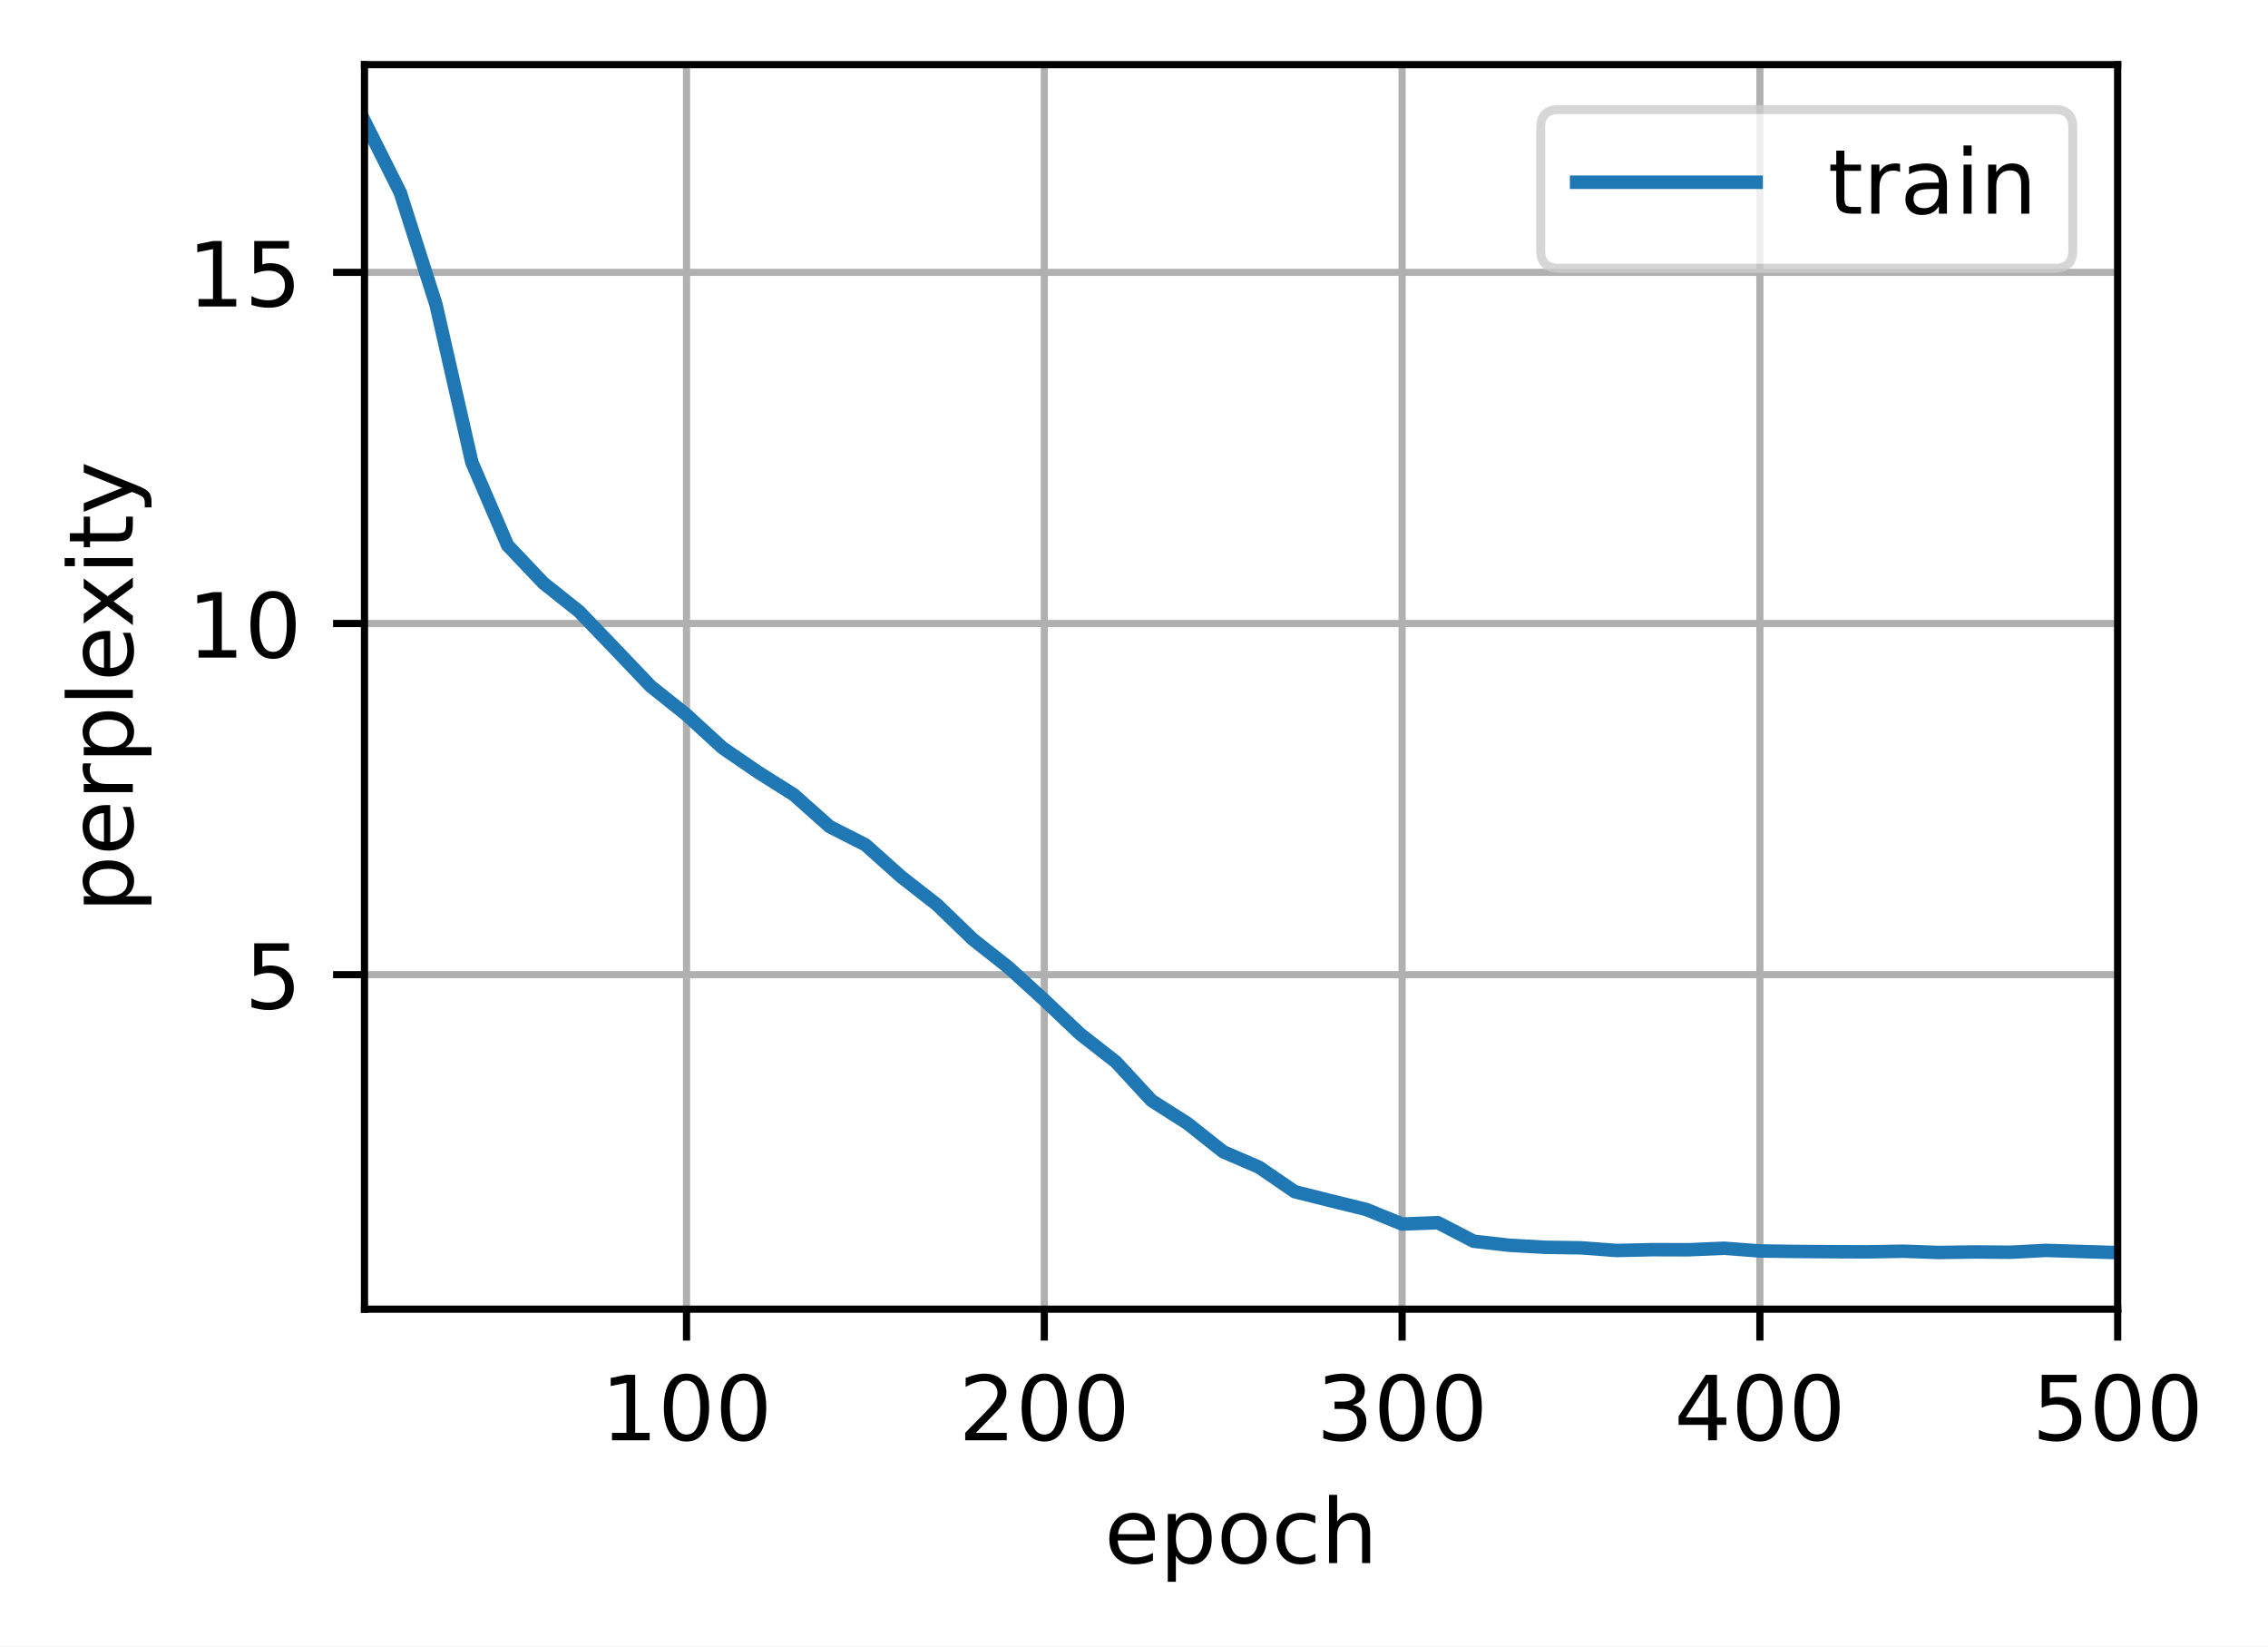
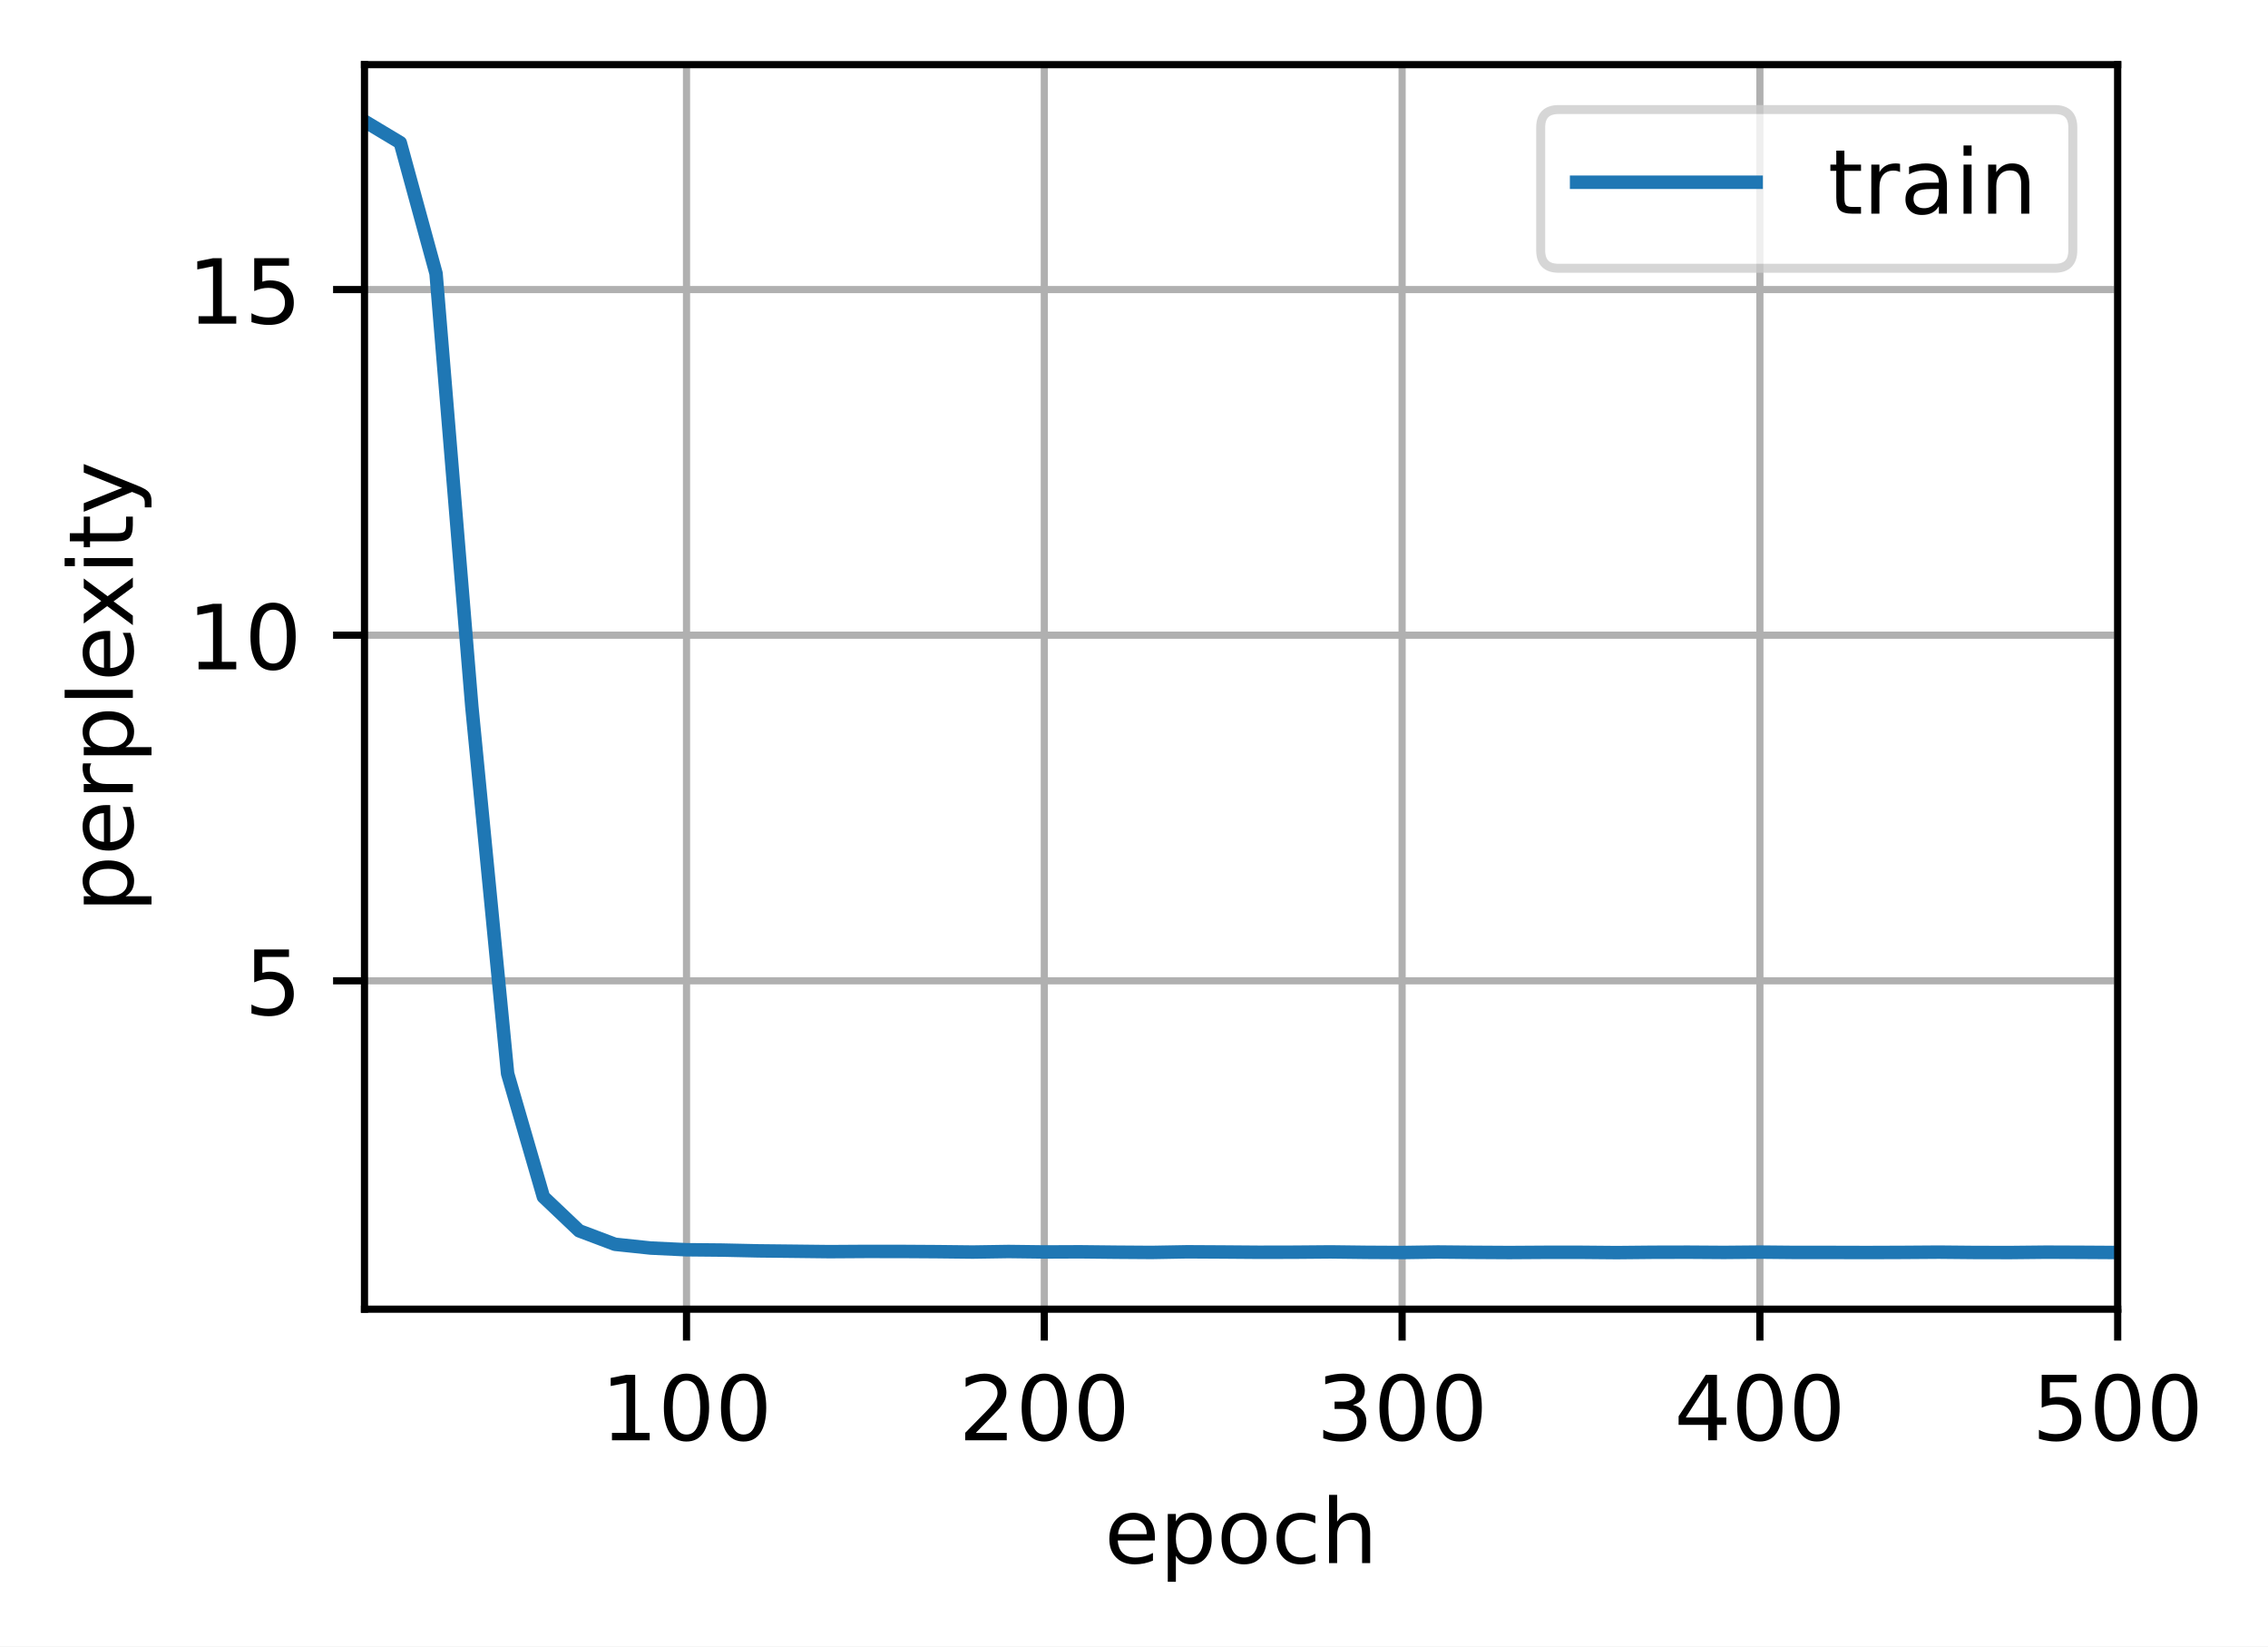
<svg xmlns="http://www.w3.org/2000/svg" xmlns:xlink="http://www.w3.org/1999/xlink" width="252.647pt" height="183.356pt" viewBox="0 0 252.647 183.356" version="1.1">
  <defs>
    <style type="text/css">*{stroke-linejoin: round; stroke-linecap: butt}</style>
  </defs>
  <g id="figure_1">
    <g id="patch_1">
      <path d="M 0 183.356  L 252.647 183.356  L 252.647 0  L 0 0  z " style="fill: #ffffff" />
    </g>
    <g id="axes_1">
      <g id="patch_2">
        <path d="M 40.603 145.8  L 235.903 145.8  L 235.903 7.2  L 40.603 7.2  z " style="fill: #ffffff" />
      </g>
      <g id="matplotlib.axis_1">
        <g id="xtick_1">
          <g id="line2d_1">
-             <path d="M 76.475 145.8  L 76.475 7.2  " clip-path="url(#padd081d8ed)" style="fill: none; stroke: #b0b0b0; stroke-width: 0.8; stroke-linecap: square" />
+             <path d="M 76.475 145.8  L 76.475 7.2  " clip-path="url(#p62bba90ca9)" style="fill: none; stroke: #b0b0b0; stroke-width: 0.8; stroke-linecap: square" />
          </g>
          <g id="line2d_2">
            <defs>
-               <path id="m040ec82cda" d="M 0 0  L 0 3.5  " style="stroke: #000000; stroke-width: 0.8" />
-             </defs>
-             <g>
-               <use xlink:href="#m040ec82cda" x="76.475" y="145.8" style="stroke: #000000; stroke-width: 0.8" />
+               <path id="med0c942145" d="M 0 0  L 0 3.5  " style="stroke: #000000; stroke-width: 0.8" />
+             </defs>
+             <g>
+               <use xlink:href="#med0c942145" x="76.475" y="145.8" style="stroke: #000000; stroke-width: 0.8" />
            </g>
          </g>
          <g id="text_1">
            <g transform="translate(66.9308 160.3984) scale(0.1 -0.1)">
              <defs>
                <path id="DejaVuSans-31" d="M 794 531  L 1825 531  L 1825 4091  L 703 3866  L 703 4441  L 1819 4666  L 2450 4666  L 2450 531  L 3481 531  L 3481 0  L 794 0  L 794 531  z " transform="scale(0.015625)" />
                <path id="DejaVuSans-30" d="M 2034 4250  Q 1547 4250 1301 3770  Q 1056 3291 1056 2328  Q 1056 1369 1301 889  Q 1547 409 2034 409  Q 2525 409 2770 889  Q 3016 1369 3016 2328  Q 3016 3291 2770 3770  Q 2525 4250 2034 4250  z M 2034 4750  Q 2819 4750 3233 4129  Q 3647 3509 3647 2328  Q 3647 1150 3233 529  Q 2819 -91 2034 -91  Q 1250 -91 836 529  Q 422 1150 422 2328  Q 422 3509 836 4129  Q 1250 4750 2034 4750  z " transform="scale(0.015625)" />
              </defs>
              <use xlink:href="#DejaVuSans-31" />
              <use xlink:href="#DejaVuSans-30" x="63.623" />
              <use xlink:href="#DejaVuSans-30" x="127.246" />
            </g>
          </g>
        </g>
        <g id="xtick_2">
          <g id="line2d_3">
-             <path d="M 116.332 145.8  L 116.332 7.2  " clip-path="url(#padd081d8ed)" style="fill: none; stroke: #b0b0b0; stroke-width: 0.8; stroke-linecap: square" />
+             <path d="M 116.332 145.8  L 116.332 7.2  " clip-path="url(#p62bba90ca9)" style="fill: none; stroke: #b0b0b0; stroke-width: 0.8; stroke-linecap: square" />
          </g>
          <g id="line2d_4">
            <g>
-               <use xlink:href="#m040ec82cda" x="116.332" y="145.8" style="stroke: #000000; stroke-width: 0.8" />
+               <use xlink:href="#med0c942145" x="116.332" y="145.8" style="stroke: #000000; stroke-width: 0.8" />
            </g>
          </g>
          <g id="text_2">
            <g transform="translate(106.7879 160.3984) scale(0.1 -0.1)">
              <defs>
                <path id="DejaVuSans-32" d="M 1228 531  L 3431 531  L 3431 0  L 469 0  L 469 531  Q 828 903 1448 1529  Q 2069 2156 2228 2338  Q 2531 2678 2651 2914  Q 2772 3150 2772 3378  Q 2772 3750 2511 3984  Q 2250 4219 1831 4219  Q 1534 4219 1204 4116  Q 875 4013 500 3803  L 500 4441  Q 881 4594 1212 4672  Q 1544 4750 1819 4750  Q 2544 4750 2975 4387  Q 3406 4025 3406 3419  Q 3406 3131 3298 2873  Q 3191 2616 2906 2266  Q 2828 2175 2409 1742  Q 1991 1309 1228 531  z " transform="scale(0.015625)" />
              </defs>
              <use xlink:href="#DejaVuSans-32" />
              <use xlink:href="#DejaVuSans-30" x="63.623" />
              <use xlink:href="#DejaVuSans-30" x="127.246" />
            </g>
          </g>
        </g>
        <g id="xtick_3">
          <g id="line2d_5">
-             <path d="M 156.189 145.8  L 156.189 7.2  " clip-path="url(#padd081d8ed)" style="fill: none; stroke: #b0b0b0; stroke-width: 0.8; stroke-linecap: square" />
+             <path d="M 156.189 145.8  L 156.189 7.2  " clip-path="url(#p62bba90ca9)" style="fill: none; stroke: #b0b0b0; stroke-width: 0.8; stroke-linecap: square" />
          </g>
          <g id="line2d_6">
            <g>
-               <use xlink:href="#m040ec82cda" x="156.189" y="145.8" style="stroke: #000000; stroke-width: 0.8" />
+               <use xlink:href="#med0c942145" x="156.189" y="145.8" style="stroke: #000000; stroke-width: 0.8" />
            </g>
          </g>
          <g id="text_3">
            <g transform="translate(146.6451 160.3984) scale(0.1 -0.1)">
              <defs>
                <path id="DejaVuSans-33" d="M 2597 2516  Q 3050 2419 3304 2112  Q 3559 1806 3559 1356  Q 3559 666 3084 287  Q 2609 -91 1734 -91  Q 1441 -91 1130 -33  Q 819 25 488 141  L 488 750  Q 750 597 1062 519  Q 1375 441 1716 441  Q 2309 441 2620 675  Q 2931 909 2931 1356  Q 2931 1769 2642 2001  Q 2353 2234 1838 2234  L 1294 2234  L 1294 2753  L 1863 2753  Q 2328 2753 2575 2939  Q 2822 3125 2822 3475  Q 2822 3834 2567 4026  Q 2313 4219 1838 4219  Q 1578 4219 1281 4162  Q 984 4106 628 3988  L 628 4550  Q 988 4650 1302 4700  Q 1616 4750 1894 4750  Q 2613 4750 3031 4423  Q 3450 4097 3450 3541  Q 3450 3153 3228 2886  Q 3006 2619 2597 2516  z " transform="scale(0.015625)" />
              </defs>
              <use xlink:href="#DejaVuSans-33" />
              <use xlink:href="#DejaVuSans-30" x="63.623" />
              <use xlink:href="#DejaVuSans-30" x="127.246" />
            </g>
          </g>
        </g>
        <g id="xtick_4">
          <g id="line2d_7">
-             <path d="M 196.046 145.8  L 196.046 7.2  " clip-path="url(#padd081d8ed)" style="fill: none; stroke: #b0b0b0; stroke-width: 0.8; stroke-linecap: square" />
+             <path d="M 196.046 145.8  L 196.046 7.2  " clip-path="url(#p62bba90ca9)" style="fill: none; stroke: #b0b0b0; stroke-width: 0.8; stroke-linecap: square" />
          </g>
          <g id="line2d_8">
            <g>
-               <use xlink:href="#m040ec82cda" x="196.046" y="145.8" style="stroke: #000000; stroke-width: 0.8" />
+               <use xlink:href="#med0c942145" x="196.046" y="145.8" style="stroke: #000000; stroke-width: 0.8" />
            </g>
          </g>
          <g id="text_4">
            <g transform="translate(186.5022 160.3984) scale(0.1 -0.1)">
              <defs>
                <path id="DejaVuSans-34" d="M 2419 4116  L 825 1625  L 2419 1625  L 2419 4116  z M 2253 4666  L 3047 4666  L 3047 1625  L 3713 1625  L 3713 1100  L 3047 1100  L 3047 0  L 2419 0  L 2419 1100  L 313 1100  L 313 1709  L 2253 4666  z " transform="scale(0.015625)" />
              </defs>
              <use xlink:href="#DejaVuSans-34" />
              <use xlink:href="#DejaVuSans-30" x="63.623" />
              <use xlink:href="#DejaVuSans-30" x="127.246" />
            </g>
          </g>
        </g>
        <g id="xtick_5">
          <g id="line2d_9">
-             <path d="M 235.903 145.8  L 235.903 7.2  " clip-path="url(#padd081d8ed)" style="fill: none; stroke: #b0b0b0; stroke-width: 0.8; stroke-linecap: square" />
+             <path d="M 235.903 145.8  L 235.903 7.2  " clip-path="url(#p62bba90ca9)" style="fill: none; stroke: #b0b0b0; stroke-width: 0.8; stroke-linecap: square" />
          </g>
          <g id="line2d_10">
            <g>
-               <use xlink:href="#m040ec82cda" x="235.903" y="145.8" style="stroke: #000000; stroke-width: 0.8" />
+               <use xlink:href="#med0c942145" x="235.903" y="145.8" style="stroke: #000000; stroke-width: 0.8" />
            </g>
          </g>
          <g id="text_5">
            <g transform="translate(226.3594 160.3984) scale(0.1 -0.1)">
              <defs>
                <path id="DejaVuSans-35" d="M 691 4666  L 3169 4666  L 3169 4134  L 1269 4134  L 1269 2991  Q 1406 3038 1543 3061  Q 1681 3084 1819 3084  Q 2600 3084 3056 2656  Q 3513 2228 3513 1497  Q 3513 744 3044 326  Q 2575 -91 1722 -91  Q 1428 -91 1123 -41  Q 819 9 494 109  L 494 744  Q 775 591 1075 516  Q 1375 441 1709 441  Q 2250 441 2565 725  Q 2881 1009 2881 1497  Q 2881 1984 2565 2268  Q 2250 2553 1709 2553  Q 1456 2553 1204 2497  Q 953 2441 691 2322  L 691 4666  z " transform="scale(0.015625)" />
              </defs>
              <use xlink:href="#DejaVuSans-35" />
              <use xlink:href="#DejaVuSans-30" x="63.623" />
              <use xlink:href="#DejaVuSans-30" x="127.246" />
            </g>
          </g>
        </g>
        <g id="text_6">
          <g transform="translate(123.025 174.0766) scale(0.1 -0.1)">
            <defs>
              <path id="DejaVuSans-65" d="M 3597 1894  L 3597 1613  L 953 1613  Q 991 1019 1311 708  Q 1631 397 2203 397  Q 2534 397 2845 478  Q 3156 559 3463 722  L 3463 178  Q 3153 47 2828 -22  Q 2503 -91 2169 -91  Q 1331 -91 842 396  Q 353 884 353 1716  Q 353 2575 817 3079  Q 1281 3584 2069 3584  Q 2775 3584 3186 3129  Q 3597 2675 3597 1894  z M 3022 2063  Q 3016 2534 2758 2815  Q 2500 3097 2075 3097  Q 1594 3097 1305 2825  Q 1016 2553 972 2059  L 3022 2063  z " transform="scale(0.015625)" />
              <path id="DejaVuSans-70" d="M 1159 525  L 1159 -1331  L 581 -1331  L 581 3500  L 1159 3500  L 1159 2969  Q 1341 3281 1617 3432  Q 1894 3584 2278 3584  Q 2916 3584 3314 3078  Q 3713 2572 3713 1747  Q 3713 922 3314 415  Q 2916 -91 2278 -91  Q 1894 -91 1617 61  Q 1341 213 1159 525  z M 3116 1747  Q 3116 2381 2855 2742  Q 2594 3103 2138 3103  Q 1681 3103 1420 2742  Q 1159 2381 1159 1747  Q 1159 1113 1420 752  Q 1681 391 2138 391  Q 2594 391 2855 752  Q 3116 1113 3116 1747  z " transform="scale(0.015625)" />
              <path id="DejaVuSans-6f" d="M 1959 3097  Q 1497 3097 1228 2736  Q 959 2375 959 1747  Q 959 1119 1226 758  Q 1494 397 1959 397  Q 2419 397 2687 759  Q 2956 1122 2956 1747  Q 2956 2369 2687 2733  Q 2419 3097 1959 3097  z M 1959 3584  Q 2709 3584 3137 3096  Q 3566 2609 3566 1747  Q 3566 888 3137 398  Q 2709 -91 1959 -91  Q 1206 -91 779 398  Q 353 888 353 1747  Q 353 2609 779 3096  Q 1206 3584 1959 3584  z " transform="scale(0.015625)" />
              <path id="DejaVuSans-63" d="M 3122 3366  L 3122 2828  Q 2878 2963 2633 3030  Q 2388 3097 2138 3097  Q 1578 3097 1268 2742  Q 959 2388 959 1747  Q 959 1106 1268 751  Q 1578 397 2138 397  Q 2388 397 2633 464  Q 2878 531 3122 666  L 3122 134  Q 2881 22 2623 -34  Q 2366 -91 2075 -91  Q 1284 -91 818 406  Q 353 903 353 1747  Q 353 2603 823 3093  Q 1294 3584 2113 3584  Q 2378 3584 2631 3529  Q 2884 3475 3122 3366  z " transform="scale(0.015625)" />
              <path id="DejaVuSans-68" d="M 3513 2113  L 3513 0  L 2938 0  L 2938 2094  Q 2938 2591 2744 2837  Q 2550 3084 2163 3084  Q 1697 3084 1428 2787  Q 1159 2491 1159 1978  L 1159 0  L 581 0  L 581 4863  L 1159 4863  L 1159 2956  Q 1366 3272 1645 3428  Q 1925 3584 2291 3584  Q 2894 3584 3203 3211  Q 3513 2838 3513 2113  z " transform="scale(0.015625)" />
            </defs>
            <use xlink:href="#DejaVuSans-65" />
            <use xlink:href="#DejaVuSans-70" x="61.523" />
            <use xlink:href="#DejaVuSans-6f" x="125" />
            <use xlink:href="#DejaVuSans-63" x="186.182" />
            <use xlink:href="#DejaVuSans-68" x="241.162" />
          </g>
        </g>
      </g>
      <g id="matplotlib.axis_2">
        <g id="ytick_1">
          <g id="line2d_11">
-             <path d="M 40.603 108.543  L 235.903 108.543  " clip-path="url(#padd081d8ed)" style="fill: none; stroke: #b0b0b0; stroke-width: 0.8; stroke-linecap: square" />
+             <path d="M 40.603 109.231  L 235.903 109.231  " clip-path="url(#p62bba90ca9)" style="fill: none; stroke: #b0b0b0; stroke-width: 0.8; stroke-linecap: square" />
          </g>
          <g id="line2d_12">
            <defs>
-               <path id="m132a9fab62" d="M 0 0  L -3.5 0  " style="stroke: #000000; stroke-width: 0.8" />
-             </defs>
-             <g>
-               <use xlink:href="#m132a9fab62" x="40.603" y="108.543" style="stroke: #000000; stroke-width: 0.8" />
+               <path id="mc88a1891bb" d="M 0 0  L -3.5 0  " style="stroke: #000000; stroke-width: 0.8" />
+             </defs>
+             <g>
+               <use xlink:href="#mc88a1891bb" x="40.603" y="109.231" style="stroke: #000000; stroke-width: 0.8" />
            </g>
          </g>
          <g id="text_7">
-             <g transform="translate(27.24063 112.3419) scale(0.1 -0.1)">
+             <g transform="translate(27.24063 113.0301) scale(0.1 -0.1)">
              <use xlink:href="#DejaVuSans-35" />
            </g>
          </g>
        </g>
        <g id="ytick_2">
          <g id="line2d_13">
-             <path d="M 40.603 69.437  L 235.903 69.437  " clip-path="url(#padd081d8ed)" style="fill: none; stroke: #b0b0b0; stroke-width: 0.8; stroke-linecap: square" />
+             <path d="M 40.603 70.739  L 235.903 70.739  " clip-path="url(#p62bba90ca9)" style="fill: none; stroke: #b0b0b0; stroke-width: 0.8; stroke-linecap: square" />
          </g>
          <g id="line2d_14">
            <g>
-               <use xlink:href="#m132a9fab62" x="40.603" y="69.437" style="stroke: #000000; stroke-width: 0.8" />
+               <use xlink:href="#mc88a1891bb" x="40.603" y="70.739" style="stroke: #000000; stroke-width: 0.8" />
            </g>
          </g>
          <g id="text_8">
-             <g transform="translate(20.87813 73.23607) scale(0.1 -0.1)">
+             <g transform="translate(20.87813 74.5382) scale(0.1 -0.1)">
              <use xlink:href="#DejaVuSans-31" />
              <use xlink:href="#DejaVuSans-30" x="63.623" />
            </g>
          </g>
        </g>
        <g id="ytick_3">
          <g id="line2d_15">
-             <path d="M 40.603 30.331  L 235.903 30.331  " clip-path="url(#padd081d8ed)" style="fill: none; stroke: #b0b0b0; stroke-width: 0.8; stroke-linecap: square" />
+             <path d="M 40.603 32.247  L 235.903 32.247  " clip-path="url(#p62bba90ca9)" style="fill: none; stroke: #b0b0b0; stroke-width: 0.8; stroke-linecap: square" />
          </g>
          <g id="line2d_16">
            <g>
-               <use xlink:href="#m132a9fab62" x="40.603" y="30.331" style="stroke: #000000; stroke-width: 0.8" />
+               <use xlink:href="#mc88a1891bb" x="40.603" y="32.247" style="stroke: #000000; stroke-width: 0.8" />
            </g>
          </g>
          <g id="text_9">
-             <g transform="translate(20.87813 34.13019) scale(0.1 -0.1)">
+             <g transform="translate(20.87813 36.04634) scale(0.1 -0.1)">
              <use xlink:href="#DejaVuSans-31" />
              <use xlink:href="#DejaVuSans-35" x="63.623" />
            </g>
          </g>
        </g>
        <g id="text_10">
          <g transform="translate(14.79844 101.6266) rotate(-90) scale(0.1 -0.1)">
            <defs>
              <path id="DejaVuSans-72" d="M 2631 2963  Q 2534 3019 2420 3045  Q 2306 3072 2169 3072  Q 1681 3072 1420 2755  Q 1159 2438 1159 1844  L 1159 0  L 581 0  L 581 3500  L 1159 3500  L 1159 2956  Q 1341 3275 1631 3429  Q 1922 3584 2338 3584  Q 2397 3584 2469 3576  Q 2541 3569 2628 3553  L 2631 2963  z " transform="scale(0.015625)" />
              <path id="DejaVuSans-6c" d="M 603 4863  L 1178 4863  L 1178 0  L 603 0  L 603 4863  z " transform="scale(0.015625)" />
              <path id="DejaVuSans-78" d="M 3513 3500  L 2247 1797  L 3578 0  L 2900 0  L 1881 1375  L 863 0  L 184 0  L 1544 1831  L 300 3500  L 978 3500  L 1906 2253  L 2834 3500  L 3513 3500  z " transform="scale(0.015625)" />
              <path id="DejaVuSans-69" d="M 603 3500  L 1178 3500  L 1178 0  L 603 0  L 603 3500  z M 603 4863  L 1178 4863  L 1178 4134  L 603 4134  L 603 4863  z " transform="scale(0.015625)" />
              <path id="DejaVuSans-74" d="M 1172 4494  L 1172 3500  L 2356 3500  L 2356 3053  L 1172 3053  L 1172 1153  Q 1172 725 1289 603  Q 1406 481 1766 481  L 2356 481  L 2356 0  L 1766 0  Q 1100 0 847 248  Q 594 497 594 1153  L 594 3053  L 172 3053  L 172 3500  L 594 3500  L 594 4494  L 1172 4494  z " transform="scale(0.015625)" />
              <path id="DejaVuSans-79" d="M 2059 -325  Q 1816 -950 1584 -1140  Q 1353 -1331 966 -1331  L 506 -1331  L 506 -850  L 844 -850  Q 1081 -850 1212 -737  Q 1344 -625 1503 -206  L 1606 56  L 191 3500  L 800 3500  L 1894 763  L 2988 3500  L 3597 3500  L 2059 -325  z " transform="scale(0.015625)" />
            </defs>
            <use xlink:href="#DejaVuSans-70" />
            <use xlink:href="#DejaVuSans-65" x="63.477" />
            <use xlink:href="#DejaVuSans-72" x="125" />
            <use xlink:href="#DejaVuSans-70" x="166.113" />
            <use xlink:href="#DejaVuSans-6c" x="229.59" />
            <use xlink:href="#DejaVuSans-65" x="257.373" />
            <use xlink:href="#DejaVuSans-78" x="317.146" />
            <use xlink:href="#DejaVuSans-69" x="376.326" />
            <use xlink:href="#DejaVuSans-74" x="404.109" />
            <use xlink:href="#DejaVuSans-79" x="443.318" />
          </g>
        </g>
      </g>
      <g id="line2d_17">
-         <path d="M 40.603 13.5  L 44.589 21.45  L 48.575 33.944  L 52.56 51.48  L 56.546 60.731  L 60.532 64.931  L 64.517 68.104  L 68.503 72.255  L 72.489 76.43  L 76.475 79.606  L 80.46 83.266  L 84.446 85.997  L 88.432 88.508  L 92.417 92.056  L 96.403 94.081  L 100.389 97.643  L 104.375 100.753  L 108.36 104.599  L 112.346 107.74  L 116.332 111.371  L 120.317 115.149  L 124.303 118.261  L 128.289 122.573  L 132.275 125.107  L 136.26 128.268  L 140.246 129.988  L 144.232 132.716  L 148.217 133.715  L 152.203 134.695  L 156.189 136.319  L 160.175 136.167  L 164.16 138.232  L 168.146 138.683  L 172.132 138.908  L 176.117 138.967  L 180.103 139.264  L 184.089 139.171  L 188.075 139.183  L 192.06 139.014  L 196.046 139.316  L 200.032 139.369  L 204.017 139.398  L 208.003 139.414  L 211.989 139.344  L 215.975 139.484  L 219.96 139.427  L 223.946 139.458  L 227.932 139.252  L 231.917 139.378  L 235.903 139.5  " clip-path="url(#padd081d8ed)" style="fill: none; stroke: #1f77b4; stroke-width: 1.5; stroke-linecap: square" />
+         <path d="M 40.603 13.5  L 44.589 15.889  L 48.575 30.464  L 52.56 78.693  L 56.546 119.56  L 60.532 133.287  L 64.517 137.07  L 68.503 138.572  L 72.489 138.992  L 76.475 139.181  L 80.46 139.218  L 84.446 139.305  L 88.432 139.347  L 92.417 139.392  L 96.403 139.367  L 100.389 139.369  L 104.375 139.394  L 108.36 139.438  L 112.346 139.377  L 116.332 139.426  L 120.317 139.41  L 124.303 139.453  L 128.289 139.48  L 132.275 139.409  L 136.26 139.431  L 140.246 139.461  L 144.232 139.453  L 148.217 139.42  L 152.203 139.468  L 156.189 139.489  L 160.175 139.431  L 164.16 139.468  L 168.146 139.491  L 172.132 139.466  L 176.117 139.465  L 180.103 139.5  L 184.089 139.461  L 188.075 139.452  L 192.06 139.478  L 196.046 139.442  L 200.032 139.48  L 204.017 139.479  L 208.003 139.489  L 211.989 139.475  L 215.975 139.447  L 219.96 139.484  L 223.946 139.491  L 227.932 139.45  L 231.917 139.465  L 235.903 139.489  " clip-path="url(#p62bba90ca9)" style="fill: none; stroke: #1f77b4; stroke-width: 1.5; stroke-linecap: square" />
      </g>
      <g id="patch_3">
        <path d="M 40.603 145.8  L 40.603 7.2  " style="fill: none; stroke: #000000; stroke-width: 0.8; stroke-linejoin: miter; stroke-linecap: square" />
      </g>
      <g id="patch_4">
        <path d="M 235.903 145.8  L 235.903 7.2  " style="fill: none; stroke: #000000; stroke-width: 0.8; stroke-linejoin: miter; stroke-linecap: square" />
      </g>
      <g id="patch_5">
        <path d="M 40.603 145.8  L 235.903 145.8  " style="fill: none; stroke: #000000; stroke-width: 0.8; stroke-linejoin: miter; stroke-linecap: square" />
      </g>
      <g id="patch_6">
        <path d="M 40.603 7.2  L 235.903 7.2  " style="fill: none; stroke: #000000; stroke-width: 0.8; stroke-linejoin: miter; stroke-linecap: square" />
      </g>
      <g id="legend_1">
        <g id="patch_7">
          <path d="M 173.628 29.878  L 228.903 29.878  Q 230.903 29.878 230.903 27.878  L 230.903 14.2  Q 230.903 12.2 228.903 12.2  L 173.628 12.2  Q 171.628 12.2 171.628 14.2  L 171.628 27.878  Q 171.628 29.878 173.628 29.878  z " style="fill: #ffffff; opacity: 0.8; stroke: #cccccc; stroke-linejoin: miter" />
        </g>
        <g id="line2d_18">
          <path d="M 175.628 20.298  L 185.628 20.298  L 195.628 20.298  " style="fill: none; stroke: #1f77b4; stroke-width: 1.5; stroke-linecap: square" />
        </g>
        <g id="text_11">
          <g transform="translate(203.6281 23.79844) scale(0.1 -0.1)">
            <defs>
              <path id="DejaVuSans-61" d="M 2194 1759  Q 1497 1759 1228 1600  Q 959 1441 959 1056  Q 959 750 1161 570  Q 1363 391 1709 391  Q 2188 391 2477 730  Q 2766 1069 2766 1631  L 2766 1759  L 2194 1759  z M 3341 1997  L 3341 0  L 2766 0  L 2766 531  Q 2569 213 2275 61  Q 1981 -91 1556 -91  Q 1019 -91 701 211  Q 384 513 384 1019  Q 384 1609 779 1909  Q 1175 2209 1959 2209  L 2766 2209  L 2766 2266  Q 2766 2663 2505 2880  Q 2244 3097 1772 3097  Q 1472 3097 1187 3025  Q 903 2953 641 2809  L 641 3341  Q 956 3463 1253 3523  Q 1550 3584 1831 3584  Q 2591 3584 2966 3190  Q 3341 2797 3341 1997  z " transform="scale(0.015625)" />
              <path id="DejaVuSans-6e" d="M 3513 2113  L 3513 0  L 2938 0  L 2938 2094  Q 2938 2591 2744 2837  Q 2550 3084 2163 3084  Q 1697 3084 1428 2787  Q 1159 2491 1159 1978  L 1159 0  L 581 0  L 581 3500  L 1159 3500  L 1159 2956  Q 1366 3272 1645 3428  Q 1925 3584 2291 3584  Q 2894 3584 3203 3211  Q 3513 2838 3513 2113  z " transform="scale(0.015625)" />
            </defs>
            <use xlink:href="#DejaVuSans-74" />
            <use xlink:href="#DejaVuSans-72" x="39.209" />
            <use xlink:href="#DejaVuSans-61" x="80.322" />
            <use xlink:href="#DejaVuSans-69" x="141.602" />
            <use xlink:href="#DejaVuSans-6e" x="169.385" />
          </g>
        </g>
      </g>
    </g>
  </g>
  <defs>
-     <clipPath id="padd081d8ed">
+     <clipPath id="p62bba90ca9">
      <rect x="40.603" y="7.2" width="195.3" height="138.6" />
    </clipPath>
  </defs>
</svg>
